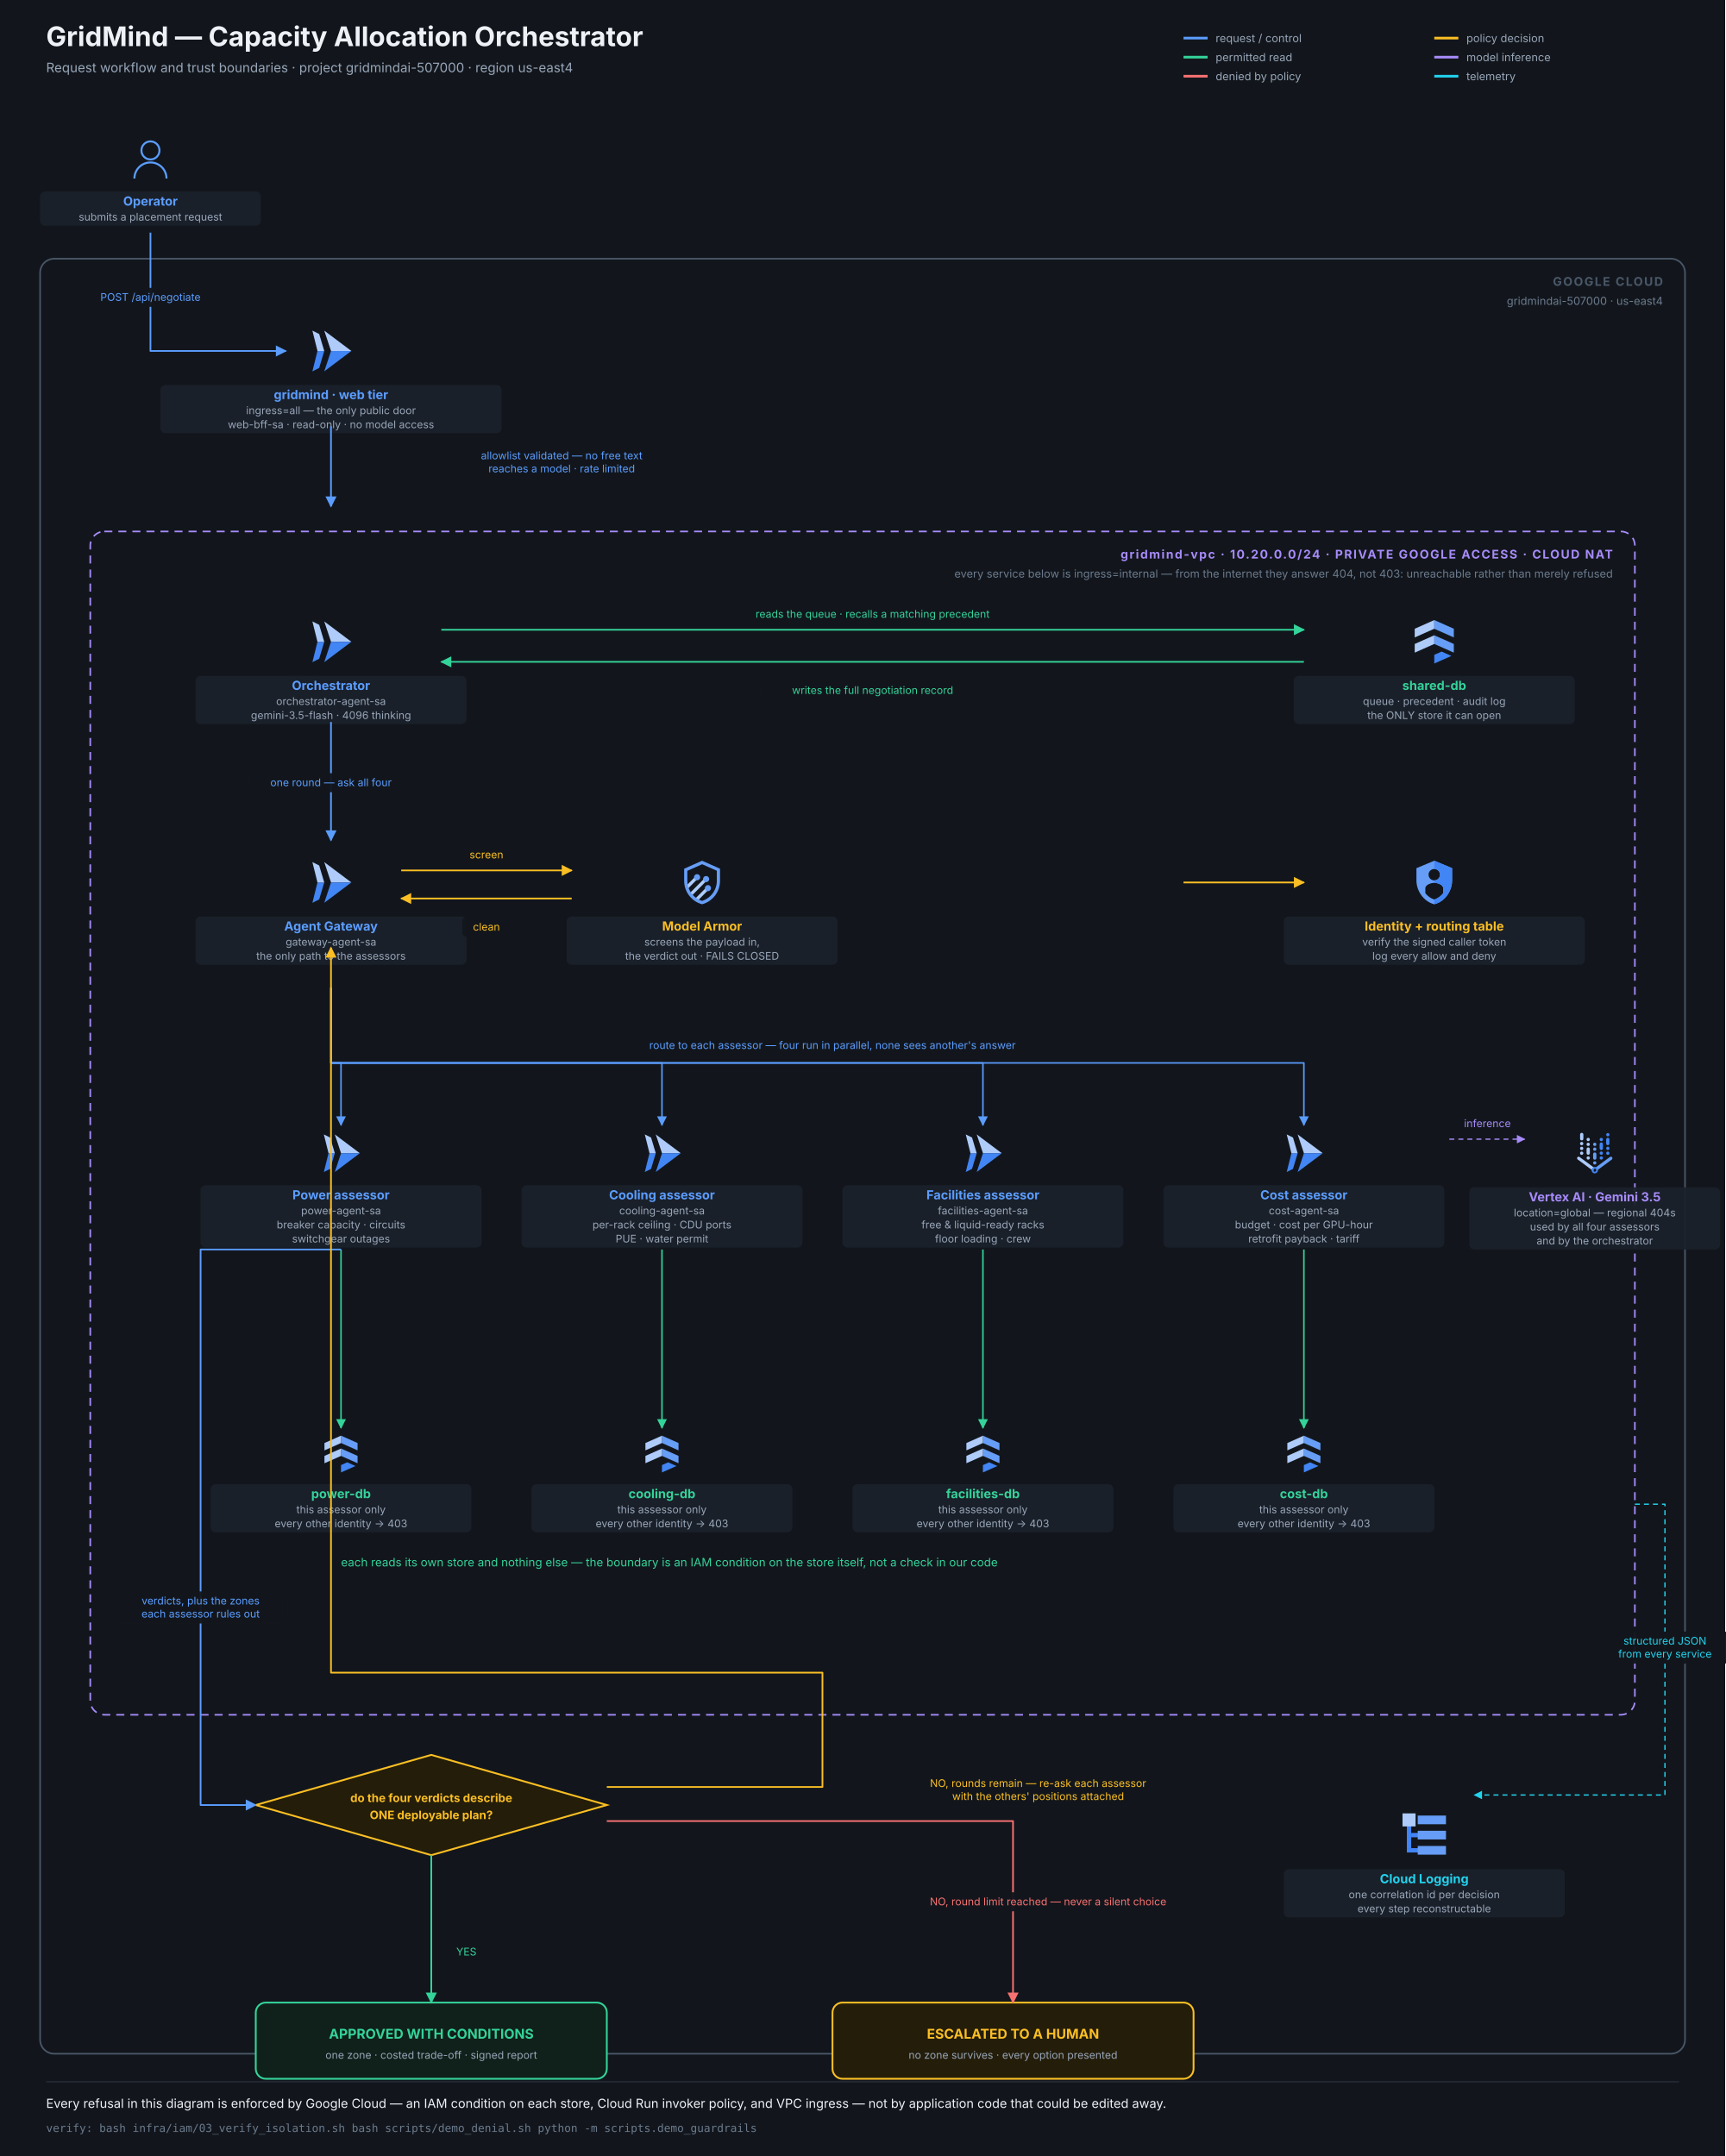
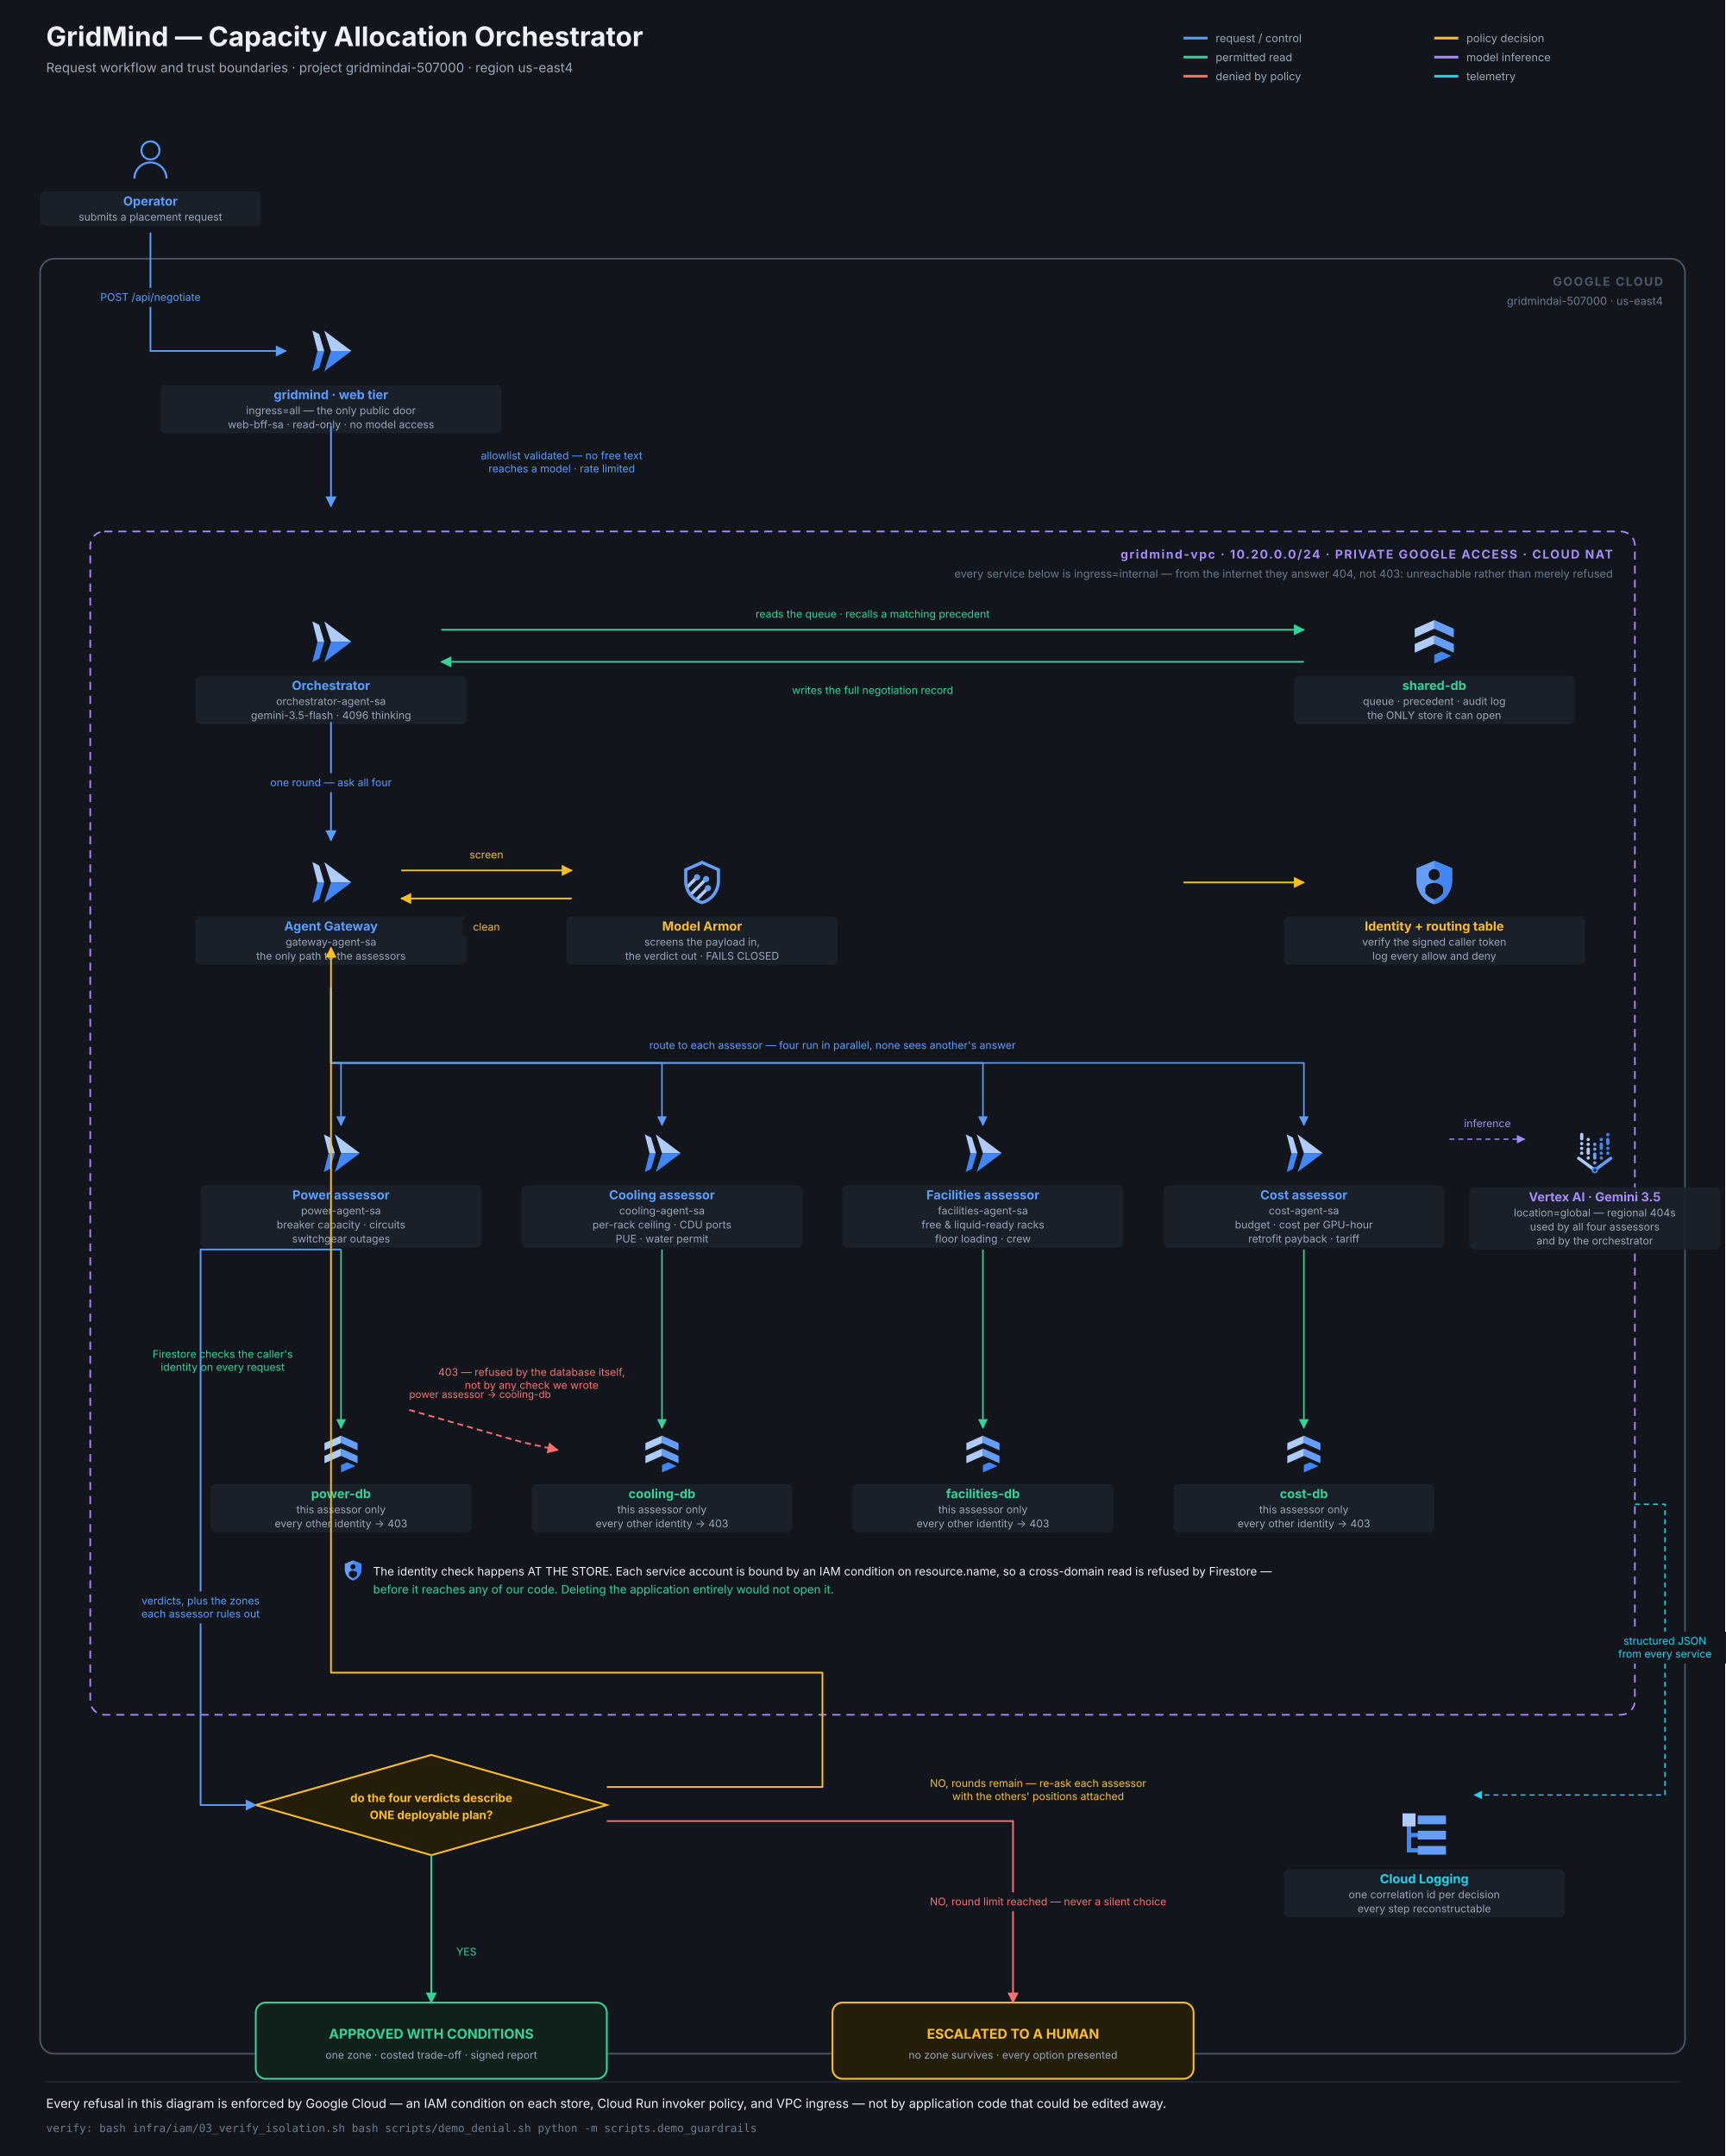
<svg xmlns="http://www.w3.org/2000/svg" width="1720" height="2150" viewBox="0 0 1720 2150" font-family="Inter, Segoe UI, Helvetica, Arial, sans-serif">
  <rect width="1720" height="2150" fill="#12161c" />
  <defs>
    <marker id="mEdge" viewBox="0 0 10 10" refX="9" refY="5" markerWidth="6.5" markerHeight="6.5" orient="auto-start-reverse">
      <path d="M 0 0 L 10 5 L 0 10 z" fill="#8595a8" />
    </marker>
    <marker id="mCy" viewBox="0 0 10 10" refX="9" refY="5" markerWidth="6.5" markerHeight="6.5" orient="auto-start-reverse">
      <path d="M 0 0 L 10 5 L 0 10 z" fill="#5b9dff" />
    </marker>
    <marker id="mGrn" viewBox="0 0 10 10" refX="9" refY="5" markerWidth="6.5" markerHeight="6.5" orient="auto-start-reverse">
      <path d="M 0 0 L 10 5 L 0 10 z" fill="#34d399" />
    </marker>
    <marker id="mRed" viewBox="0 0 10 10" refX="9" refY="5" markerWidth="6.5" markerHeight="6.5" orient="auto-start-reverse">
      <path d="M 0 0 L 10 5 L 0 10 z" fill="#f87171" />
    </marker>
    <marker id="mAmb" viewBox="0 0 10 10" refX="9" refY="5" markerWidth="6.5" markerHeight="6.5" orient="auto-start-reverse">
      <path d="M 0 0 L 10 5 L 0 10 z" fill="#fbbf24" />
    </marker>
    <marker id="mVio" viewBox="0 0 10 10" refX="9" refY="5" markerWidth="6.5" markerHeight="6.5" orient="auto-start-reverse">
      <path d="M 0 0 L 10 5 L 0 10 z" fill="#a78bfa" />
    </marker>
    <marker id="mTeal" viewBox="0 0 10 10" refX="9" refY="5" markerWidth="6.5" markerHeight="6.5" orient="auto-start-reverse">
      <path d="M 0 0 L 10 5 L 0 10 z" fill="#22d3ee" />
    </marker>
    <symbol id="ic-cloud-run" viewBox="0 0 24 24">
      <g data-name="Product Icons">
        <g>
          <polygon fill="#aecbfa" fill-rule="evenodd" points="8.9 2.63 12.02 12 21.38 12 8.9 2.63" />
          <polygon fill-rule="evenodd" fill="#4285f4" points="21.38 12 12.02 12 8.9 21.38 21.38 12" />
          <polygon fill-rule="evenodd" fill="#4285f4" points="3.44 21.38 6.57 19.81 8.9 12 5.78 12 3.44 21.38" />
          <polygon fill="#aecbfa" fill-rule="evenodd" points="3.44 2.63 5.78 12 8.9 12 6.57 4.19 3.44 2.63" />
        </g>
      </g>
    </symbol>
    <symbol id="ic-firestore" viewBox="0 0 24 24">
      <g data-name="Product Icons">
        <g data-name="colored-32/firestore">
          <g>
            <path fill="#669df6" d="M21,13,12,9v4l9,4Zm0-7L12,2V6l9,4Z" />
            <polygon id="Rectangle-7" fill="#aecbfa" points="3 6 12 2 12 6 3 10 3 6" />
            <polygon id="Rectangle-7-2" data-name="Rectangle-7" fill="#aecbfa" points="3 13 12 9 12 13 3 17 3 13" />
            <polygon id="Rectangle-7-3" data-name="Rectangle-7" fill="#4285f4" points="12 18 15.37 16.5 19.88 18.5 12 22 12 18" />
          </g>
        </g>
      </g>
    </symbol>
    <symbol id="ic-vertex-ai" viewBox="0 0 24 24">
      <path d="M20,13.89A.77.77,0,0,0,19,13.73l-7,5.14v.22a.72.72,0,1,1,0,1.43v0a.74.74,0,0,0,.45-.15l7.41-5.47A.76.76,0,0,0,20,13.89Z" fill="#669df6" />
      <path d="M12,20.52a.72.72,0,0,1,0-1.43h0v-.22L5,13.73a.76.76,0,0,0-1,.16.74.74,0,0,0,.16,1l7.41,5.47a.73.73,0,0,0,.44.15v0Z" fill="#aecbfa" />
      <path d="M12,18.34a1.47,1.47,0,1,0,1.47,1.47A1.47,1.47,0,0,0,12,18.34Zm0,2.18a.72.72,0,1,1,.72-.71A.71.71,0,0,1,12,20.52Z" fill="#4285f4" />
      <path d="M6,6.11a.76.76,0,0,1-.75-.75V3.48a.76.76,0,1,1,1.51,0V5.36A.76.76,0,0,1,6,6.11Z" fill="#aecbfa" />
      <circle cx="5.98" cy="12" r="0.76" fill="#aecbfa" />
      <circle cx="5.98" cy="9.79" r="0.76" fill="#aecbfa" />
      <circle cx="5.98" cy="7.57" r="0.76" fill="#aecbfa" />
      <path d="M18,8.31a.76.76,0,0,1-.75-.76V5.67a.75.75,0,1,1,1.5,0V7.55A.75.75,0,0,1,18,8.31Z" fill="#4285f4" />
      <circle cx="18.02" cy="12.01" r="0.76" fill="#4285f4" />
      <circle cx="18.02" cy="9.76" r="0.76" fill="#4285f4" />
      <circle cx="18.02" cy="3.48" r="0.76" fill="#4285f4" />
      <path d="M12,15a.76.76,0,0,1-.75-.75V12.34a.76.76,0,0,1,1.51,0v1.89A.76.76,0,0,1,12,15Z" fill="#669df6" />
      <circle cx="12" cy="16.45" r="0.76" fill="#669df6" />
      <circle cx="12" cy="10.14" r="0.76" fill="#669df6" />
      <circle cx="12" cy="7.92" r="0.76" fill="#669df6" />
      <path d="M15,10.54a.76.76,0,0,1-.75-.75V7.91a.76.76,0,1,1,1.51,0V9.79A.76.76,0,0,1,15,10.54Z" fill="#4285f4" />
      <circle cx="15.01" cy="5.69" r="0.76" fill="#4285f4" />
      <circle cx="15.01" cy="14.19" r="0.76" fill="#4285f4" />
      <circle cx="15.01" cy="11.97" r="0.76" fill="#4285f4" />
      <circle cx="8.99" cy="14.19" r="0.76" fill="#aecbfa" />
      <circle cx="8.99" cy="7.92" r="0.76" fill="#aecbfa" />
      <circle cx="8.99" cy="5.69" r="0.76" fill="#aecbfa" />
      <path d="M9,12.73A.76.76,0,0,1,8.24,12V10.1a.75.75,0,1,1,1.5,0V12A.75.75,0,0,1,9,12.73Z" fill="#aecbfa" />
    </symbol>
    <symbol id="ic-vpc" viewBox="0 0 24 24">
      <g data-name="Product Icons">
        <rect fill="#aecbfa" x="16" y="2" width="6" height="6" />
        <rect fill="#669df6" x="19" y="2" width="3" height="6" />
        <rect fill="#aecbfa" x="16" y="16" width="6" height="6" />
        <rect fill="#669df6" x="19" y="16" width="3" height="6" />
        <rect fill="#aecbfa" x="2" y="2" width="6" height="6" />
        <rect fill="#669df6" x="5" y="2" width="3" height="6" />
        <rect fill="#aecbfa" x="2" y="16" width="6" height="6" />
        <rect fill="#669df6" x="5" y="16" width="3" height="6" />
        <rect fill="#669df6" x="8" y="4" width="8" height="2" />
        <rect fill="#669df6" x="8" y="18" width="8" height="2" />
        <rect fill="#669df6" x="18" y="8" width="2" height="8" />
        <rect fill="#669df6" x="4" y="8" width="2" height="8" />
        <rect fill="#4285f4" x="4" y="8" width="2" height="2" />
        <rect fill="#4285f4" x="18" y="8" width="2" height="2" />
        <rect fill="#4285f4" x="8" y="4" width="2" height="2" />
        <rect fill="#4285f4" x="8" y="18" width="2" height="2" />
      </g>
    </symbol>
    <symbol id="ic-logging" viewBox="0 0 24 24">
      <g data-name="Product Icons">
        <rect fill="#4285f4" x="6" y="11" width="4" height="2" />
        <rect fill="#4285f4" x="4" y="18" width="6" height="2" />
        <g data-name="colored-32/logs">
          <rect fill="none" width="24" height="24" />
          <g>
            <polygon id="Fill-3" fill="#4285f4" points="4 18 6 18 6 6 4 6 4 18" />
            <polygon id="Fill-4" fill="#669df6" points="9 7 22 7 22 3 9 3 9 7" />
            <polygon id="Fill-4-2" data-name="Fill-4" fill="#669df6" points="9 14 22 14 22 10 9 10 9 14" />
            <polygon id="Fill-4-3" data-name="Fill-4" fill="#669df6" points="9 21 22 21 22 17 9 17 9 21" />
            <polygon id="Fill-7" fill="#aecbfa" points="2 8 8 8 8 2 2 2 2 8" />
          </g>
        </g>
      </g>
    </symbol>
    <symbol id="ic-nat" viewBox="0 0 24 24">
      <g data-name="Product Icons">
        <path fill="#4285f4" d="M15.3,11.17c0,.27,0,.54,0,.83s0,.56,0,.83h4.5V11.17Z" />
        <path fill="#4285f4" d="M9.86,5.89H7V7.56h3.93A10,10,0,0,0,9.86,5.89Z" />
        <path fill="#4285f4" d="M11,16.44H7.6v1.67H9.89A10.7,10.7,0,0,0,11,16.44Z" />
        <path fill="#4285f4" d="M12,12a7.45,7.45,0,0,0,0-.83H4.5v1.66H12A7.45,7.45,0,0,0,12,12Z" />
        <path fill="#669df6" d="M3.67,12.48A.48.48,0,1,1,4.14,12,.48.48,0,0,1,3.67,12.48Zm0-2.15A1.67,1.67,0,1,0,5.33,12,1.67,1.67,0,0,0,3.67,10.33Z" />
        <path fill="#669df6" d="M6.17,17.75a.48.48,0,1,1,.47-.48A.47.47,0,0,1,6.17,17.75Zm0-2.14a1.67,1.67,0,1,0,1.66,1.66A1.67,1.67,0,0,0,6.17,15.61Z" />
        <path fill="#669df6" d="M6.17,7.2a.48.48,0,1,1,.47-.47A.47.47,0,0,1,6.17,7.2Zm0-2.14a1.67,1.67,0,1,0,0,3.33,1.67,1.67,0,0,0,0-3.33Z" />
        <polygon fill="#4285f4" points="18.67 14.5 18.67 9.5 22 12 18.67 14.5" />
        <path fill="#4285f4" d="M9.5,22l-.86-1.5A10.73,10.73,0,0,0,12.83,12a10.89,10.89,0,0,0-4.2-8.5L9.5,2a12.53,12.53,0,0,1,5,10A12.46,12.46,0,0,1,9.5,22Z" />
      </g>
    </symbol>
    <symbol id="ic-armor" viewBox="0 0 24 24">
      <g data-name="Product Icons">
        <polygon fill="#aecbfa" points="9.76 20.6 8.72 19.55 14.17 14.07 15.21 15.12 9.76 20.6" />
        <polygon fill="#aecbfa" points="7.03 18.32 5.99 17.27 13.34 9.88 14.38 10.93 7.03 18.32" />
        <polygon fill="#aecbfa" points="5.34 14.98 4.3 13.93 9.18 9.03 10.22 10.08 5.34 14.98" />
        <path fill="#669df6" d="M12,3.61l6.78,3v4.55A9.71,9.71,0,0,1,12,20.48a9.7,9.7,0,0,1-6.78-9.31V6.63l6.78-3M12,2,3.75,5.68v5.49A11.17,11.17,0,0,0,11.85,22L12,22l.15,0a11.17,11.17,0,0,0,8.1-10.78V5.68L12,2Z" />
        <circle fill="#669df6" cx="14.69" cy="14.62" r="1.42" />
        <circle fill="#669df6" cx="13.85" cy="10.45" r="1.42" />
        <circle fill="#669df6" cx="9.69" cy="9.6" r="1.42" />
      </g>
    </symbol>
    <symbol id="ic-iam" viewBox="0 0 24 24">
      <g data-name="Product Icons">
        <g>
          <path fill="#669df6" fill-rule="evenodd" d="M12,2,3.79,5.42v5.63c0,5.06,3.5,9.8,8.21,11,4.71-1.15,8.21-5.89,8.21-10.95V5.42Zm0,3.79a2.63,2.63,0,1,1-1.86.77A2.63,2.63,0,0,1,12,5.79Zm4.11,11.15A8.64,8.64,0,0,1,12,19.87a8.64,8.64,0,0,1-4.11-2.93V14.69c0-1.67,2.74-2.52,4.11-2.52s4.11.85,4.11,2.52v2.25Z" />
          <path fill-rule="evenodd" fill="#4285f4" d="M12,2V5.79a2.63,2.63,0,1,1,0,5.26v1.12c1.37,0,4.11.85,4.11,2.52v2.25A8.64,8.64,0,0,1,12,19.87V22c4.71-1.15,8.21-5.89,8.21-10.95V5.42Z" />
        </g>
      </g>
    </symbol>
    <symbol id="ic-registry" viewBox="0 0 24 24">
      <g>
        <rect y="0" fill="none" width="24" height="24" />
        <polygon fill-rule="evenodd" fill="#5C85DE" points="6,2.4 0.8,5.4 0.8,19.1 6,22.1 6,19.5 3,17.8 3,6.7 6,5  " />
        <polygon fill-rule="evenodd" fill="#3367D6" points="0.8,8 0.8,16.5 3,17.8 3,6.7  " />
        <polygon fill-rule="evenodd" fill="#3367D6" points="0.8,8 3,7.5 3,6.7  " />
        <polygon fill-rule="evenodd" fill="#5C85DE" points="18,2.4 18,5 21,6.7 21,17.8 18,19.5 18,22.1 23.2,19.1 23.2,5.4  " />
        <polygon fill-rule="evenodd" fill="#3367D6" points="21,17.8 23.2,16.5 23.2,8 21,6.7  " />
        <polygon fill-rule="evenodd" fill="#3367D6" points="21,7.5 23.2,8 21,6.7  " />
        <polygon fill-rule="evenodd" fill="#3367D6" points="21,17.1 21,17.8 23.2,16.5  " />
        <g transform="translate(6.86, 6.5)">
          <g transform="translate(4.54, 0)">
            <polygon fill-rule="evenodd" fill="#5C85DE" points="0.6,-1 -2.4,0.6 0.6,2.2 3.6,0.6    " />
            <polygon fill-rule="evenodd" fill="#3367D6" points="1,5.9 3.9,4.3 3.9,1.2 1,2.8    " />
            <polygon fill-rule="evenodd" fill="#3367D6" points="0.3,2.8 -2.7,1.2 -2.7,4.3 0.3,5.9    " />
          </g>
          <g transform="translate(0, 7.97619)">
            <polygon fill-rule="evenodd" fill="#5C85DE" points="1.7,-3.1 -1.2,-1.5 1.7,0.1 4.5,-1.5    " />
            <polygon fill-rule="evenodd" fill="#3367D6" points="1.9,3.8 4.8,2.2 4.8,-1 1.9,0.6    " />
            <polygon fill-rule="evenodd" fill="#3367D6" points="1.4,0.6 -1.5,-1 -1.5,2.2 1.4,3.8    " />
          </g>
          <g transform="translate(9.36, 7.97619)">
            <polygon fill-rule="evenodd" fill="#5C85DE" points="-0.7,-3.1 -3.6,-1.5 -0.7,0.1 2.2,-1.5    " />
            <polygon fill-rule="evenodd" fill="#3367D6" points="-0.4,3.8 2.5,2.2 2.5,-1 -0.4,0.6    " />
            <polygon fill-rule="evenodd" fill="#3367D6" points="-1,0.6 -3.9,-1 -3.9,2.2 -1,3.8    " />
          </g>
        </g>
      </g>
    </symbol>
  </defs>
  <text x="46" y="46" font-family="Inter, Segoe UI, Helvetica, Arial, sans-serif" font-size="27" fill="#eef2f7" font-weight="700" text-anchor="start">GridMind — Capacity Allocation Orchestrator</text>
  <text x="46" y="72" font-family="Inter, Segoe UI, Helvetica, Arial, sans-serif" font-size="13" fill="#98a6b8" font-weight="400" text-anchor="start">Request workflow and trust boundaries  ·  project gridmindai-507000  ·  region us-east4</text>
  <line x1="1180" y1="38" x2="1204" y2="38" stroke="#5b9dff" stroke-width="2.6" />
  <text x="1212" y="42" font-family="Inter, Segoe UI, Helvetica, Arial, sans-serif" font-size="11" fill="#98a6b8" font-weight="400" text-anchor="start">request / control</text>
  <line x1="1180" y1="57" x2="1204" y2="57" stroke="#34d399" stroke-width="2.6" />
  <text x="1212" y="61" font-family="Inter, Segoe UI, Helvetica, Arial, sans-serif" font-size="11" fill="#98a6b8" font-weight="400" text-anchor="start">permitted read</text>
  <line x1="1180" y1="76" x2="1204" y2="76" stroke="#f87171" stroke-width="2.6" />
  <text x="1212" y="80" font-family="Inter, Segoe UI, Helvetica, Arial, sans-serif" font-size="11" fill="#98a6b8" font-weight="400" text-anchor="start">denied by policy</text>
  <line x1="1430" y1="38" x2="1454" y2="38" stroke="#fbbf24" stroke-width="2.6" />
  <text x="1462" y="42" font-family="Inter, Segoe UI, Helvetica, Arial, sans-serif" font-size="11" fill="#98a6b8" font-weight="400" text-anchor="start">policy decision</text>
  <line x1="1430" y1="57" x2="1454" y2="57" stroke="#a78bfa" stroke-width="2.6" />
  <text x="1462" y="61" font-family="Inter, Segoe UI, Helvetica, Arial, sans-serif" font-size="11" fill="#98a6b8" font-weight="400" text-anchor="start">model inference</text>
  <line x1="1430" y1="76" x2="1454" y2="76" stroke="#22d3ee" stroke-width="2.6" />
  <text x="1462" y="80" font-family="Inter, Segoe UI, Helvetica, Arial, sans-serif" font-size="11" fill="#98a6b8" font-weight="400" text-anchor="start">telemetry</text>
  <circle cx="150" cy="150" r="9" fill="none" stroke="#5b9dff" stroke-width="2" />
  <path d="M 134 178 a 16 16 0 0 1 32 0" fill="none" stroke="#5b9dff" stroke-width="2" />
  <rect x="40.0" y="191" width="220" height="34" rx="5" fill="#1b212a" opacity="0.94" />
  <text x="150" y="205" font-family="Inter, Segoe UI, Helvetica, Arial, sans-serif" font-size="12.5" fill="#5b9dff" font-weight="700" text-anchor="middle">Operator</text>
  <text x="150" y="220" font-family="Inter, Segoe UI, Helvetica, Arial, sans-serif" font-size="10.5" fill="#98a6b8" font-weight="400" text-anchor="middle">submits a placement request</text>
  <rect x="40" y="258" width="1640" height="1790" rx="14" fill="none" stroke="#4a5768" stroke-width="1.6" stroke-dasharray="none" />
  <text x="1658" y="285" font-family="Inter, Segoe UI, Helvetica, Arial, sans-serif" font-size="12" fill="#4a5768" font-weight="700" text-anchor="end" letter-spacing="1.3">GOOGLE CLOUD</text>
  <text x="1658" y="304" font-family="Inter, Segoe UI, Helvetica, Arial, sans-serif" font-size="11" fill="#6b7a8d" font-weight="400" text-anchor="end">gridmindai-507000  ·  us-east4</text>
  <use href="#ic-cloud-run" x="304.0" y="324.0" width="52" height="52" />
  <rect x="160.0" y="384.0" width="340" height="48" rx="5" fill="#1b212a" opacity="0.94" />
  <text x="330" y="398.0" font-family="Inter, Segoe UI, Helvetica, Arial, sans-serif" font-size="12.5" fill="#5b9dff" font-weight="700" text-anchor="middle">gridmind · web tier</text>
  <text x="330" y="413.0" font-family="Inter, Segoe UI, Helvetica, Arial, sans-serif" font-size="10.5" fill="#98a6b8" font-weight="400" text-anchor="middle">ingress=all — the only public door</text>
  <text x="330" y="427.0" font-family="Inter, Segoe UI, Helvetica, Arial, sans-serif" font-size="10.5" fill="#98a6b8" font-weight="400" text-anchor="middle">web-bff-sa · read-only · no model access</text>
  <path d="M 150 232 L 150 350 L 285 350" stroke="#5b9dff" stroke-width="1.7" fill="none" marker-end="url(#mCy)" stroke-linejoin="round" />
  <rect x="83.525" y="287" width="132.95" height="19" rx="4" fill="#12161c" opacity="0.96" />
  <text x="150" y="300" font-family="Inter, Segoe UI, Helvetica, Arial, sans-serif" font-size="10.5" fill="#5b9dff" font-weight="400" text-anchor="middle">POST /api/negotiate</text>
  <path d="M 330 425 L 330 505" stroke="#5b9dff" stroke-width="1.7" fill="none" marker-end="url(#mCy)" stroke-linejoin="round" />
  <rect x="448.15" y="445" width="223.7" height="32" rx="4" fill="#12161c" opacity="0.96" />
  <text x="560" y="458" font-family="Inter, Segoe UI, Helvetica, Arial, sans-serif" font-size="10.5" fill="#5b9dff" font-weight="400" text-anchor="middle">allowlist validated — no free text</text>
  <text x="560" y="471" font-family="Inter, Segoe UI, Helvetica, Arial, sans-serif" font-size="10.5" fill="#5b9dff" font-weight="400" text-anchor="middle">reaches a model  ·  rate limited</text>
  <rect x="90" y="530" width="1540" height="1180" rx="14" fill="none" stroke="#a78bfa" stroke-width="1.6" stroke-dasharray="8 6" />
  <text x="1608" y="557" font-family="Inter, Segoe UI, Helvetica, Arial, sans-serif" font-size="12" fill="#a78bfa" font-weight="700" text-anchor="end" letter-spacing="1.3">gridmind-vpc  ·  10.20.0.0/24  ·  PRIVATE GOOGLE ACCESS  ·  CLOUD NAT</text>
  <text x="1608" y="576" font-family="Inter, Segoe UI, Helvetica, Arial, sans-serif" font-size="11" fill="#6b7a8d" font-weight="400" text-anchor="end">every service below is ingress=internal — from the internet they answer 404, not 403: unreachable rather than merely refused</text>
  <use href="#ic-cloud-run" x="304.0" y="614.0" width="52" height="52" />
  <rect x="195.0" y="674.0" width="270" height="48" rx="5" fill="#1b212a" opacity="0.94" />
  <text x="330" y="688.0" font-family="Inter, Segoe UI, Helvetica, Arial, sans-serif" font-size="12.5" fill="#5b9dff" font-weight="700" text-anchor="middle">Orchestrator</text>
  <text x="330" y="703.0" font-family="Inter, Segoe UI, Helvetica, Arial, sans-serif" font-size="10.5" fill="#98a6b8" font-weight="400" text-anchor="middle">orchestrator-agent-sa</text>
  <text x="330" y="717.0" font-family="Inter, Segoe UI, Helvetica, Arial, sans-serif" font-size="10.5" fill="#98a6b8" font-weight="400" text-anchor="middle">gemini-3.5-flash · 4096 thinking</text>
  <use href="#ic-firestore" x="1404.0" y="614.0" width="52" height="52" />
  <rect x="1290.0" y="674.0" width="280" height="48" rx="5" fill="#1b212a" opacity="0.94" />
  <text x="1430" y="688.0" font-family="Inter, Segoe UI, Helvetica, Arial, sans-serif" font-size="12.5" fill="#34d399" font-weight="700" text-anchor="middle">shared-db</text>
  <text x="1430" y="703.0" font-family="Inter, Segoe UI, Helvetica, Arial, sans-serif" font-size="10.5" fill="#98a6b8" font-weight="400" text-anchor="middle">queue · precedent · audit log</text>
  <text x="1430" y="717.0" font-family="Inter, Segoe UI, Helvetica, Arial, sans-serif" font-size="10.5" fill="#98a6b8" font-weight="400" text-anchor="middle">the ONLY store it can open</text>
  <path d="M 440 628 L 1300 628" stroke="#34d399" stroke-width="1.7" fill="none" marker-end="url(#mGrn)" stroke-linejoin="round" />
  <rect x="715.8" y="603" width="308.4" height="19" rx="4" fill="#12161c" opacity="0.96" />
  <text x="870" y="616" font-family="Inter, Segoe UI, Helvetica, Arial, sans-serif" font-size="10.5" fill="#34d399" font-weight="400" text-anchor="middle">reads the queue  ·  recalls a matching precedent</text>
  <path d="M 1300 660 L 440 660" stroke="#34d399" stroke-width="1.7" fill="none" marker-end="url(#mGrn)" stroke-linejoin="round" />
  <rect x="758.15" y="679" width="223.7" height="19" rx="4" fill="#12161c" opacity="0.96" />
  <text x="870" y="692" font-family="Inter, Segoe UI, Helvetica, Arial, sans-serif" font-size="10.5" fill="#34d399" font-weight="400" text-anchor="middle">writes the full negotiation record</text>
  <use href="#ic-cloud-run" x="304.0" y="854.0" width="52" height="52" />
  <rect x="195.0" y="914.0" width="270" height="48" rx="5" fill="#1b212a" opacity="0.94" />
  <text x="330" y="928.0" font-family="Inter, Segoe UI, Helvetica, Arial, sans-serif" font-size="12.5" fill="#5b9dff" font-weight="700" text-anchor="middle">Agent Gateway</text>
  <text x="330" y="943.0" font-family="Inter, Segoe UI, Helvetica, Arial, sans-serif" font-size="10.5" fill="#98a6b8" font-weight="400" text-anchor="middle">gateway-agent-sa</text>
  <text x="330" y="957.0" font-family="Inter, Segoe UI, Helvetica, Arial, sans-serif" font-size="10.5" fill="#98a6b8" font-weight="400" text-anchor="middle">the only path to the assessors</text>
  <path d="M 330 720 L 330 838" stroke="#5b9dff" stroke-width="1.7" fill="none" marker-end="url(#mCy)" stroke-linejoin="round" />
  <rect x="248.4" y="771" width="163.2" height="19" rx="4" fill="#12161c" opacity="0.96" />
  <text x="330" y="784" font-family="Inter, Segoe UI, Helvetica, Arial, sans-serif" font-size="10.5" fill="#5b9dff" font-weight="400" text-anchor="middle">one round — ask all four</text>
  <use href="#ic-armor" x="674.0" y="854.0" width="52" height="52" />
  <rect x="565.0" y="914.0" width="270" height="48" rx="5" fill="#1b212a" opacity="0.94" />
  <text x="700" y="928.0" font-family="Inter, Segoe UI, Helvetica, Arial, sans-serif" font-size="12.5" fill="#fbbf24" font-weight="700" text-anchor="middle">Model Armor</text>
  <text x="700" y="943.0" font-family="Inter, Segoe UI, Helvetica, Arial, sans-serif" font-size="10.5" fill="#98a6b8" font-weight="400" text-anchor="middle">screens the payload in,</text>
  <text x="700" y="957.0" font-family="Inter, Segoe UI, Helvetica, Arial, sans-serif" font-size="10.5" fill="#98a6b8" font-weight="400" text-anchor="middle">the verdict out · FAILS CLOSED</text>
  <path d="M 400 868 L 570 868" stroke="#fbbf24" stroke-width="1.7" fill="none" marker-end="url(#mAmb)" stroke-linejoin="round" />
  <rect x="457.85" y="843" width="54.3" height="19" rx="4" fill="#12161c" opacity="0.96" />
  <text x="485" y="856" font-family="Inter, Segoe UI, Helvetica, Arial, sans-serif" font-size="10.5" fill="#fbbf24" font-weight="400" text-anchor="middle">screen</text>
  <path d="M 570 896 L 400 896" stroke="#fbbf24" stroke-width="1.7" fill="none" marker-end="url(#mAmb)" stroke-linejoin="round" />
  <rect x="460.875" y="915" width="48.25" height="19" rx="4" fill="#12161c" opacity="0.96" />
  <text x="485" y="928" font-family="Inter, Segoe UI, Helvetica, Arial, sans-serif" font-size="10.5" fill="#fbbf24" font-weight="400" text-anchor="middle">clean</text>
  <use href="#ic-iam" x="1404.0" y="854.0" width="52" height="52" />
  <rect x="1280.0" y="914.0" width="300" height="48" rx="5" fill="#1b212a" opacity="0.94" />
  <text x="1430" y="928.0" font-family="Inter, Segoe UI, Helvetica, Arial, sans-serif" font-size="12.5" fill="#fbbf24" font-weight="700" text-anchor="middle">Identity + routing table</text>
  <text x="1430" y="943.0" font-family="Inter, Segoe UI, Helvetica, Arial, sans-serif" font-size="10.5" fill="#98a6b8" font-weight="400" text-anchor="middle">verify the signed caller token</text>
  <text x="1430" y="957.0" font-family="Inter, Segoe UI, Helvetica, Arial, sans-serif" font-size="10.5" fill="#98a6b8" font-weight="400" text-anchor="middle">log every allow and deny</text>
  <path d="M 1180 880 L 1300 880" stroke="#fbbf24" stroke-width="1.7" fill="none" marker-end="url(#mAmb)" stroke-linejoin="round" />
  <use href="#ic-cloud-run" x="316.0" y="1126.0" width="48" height="48" />
  <rect x="200.0" y="1182.0" width="280" height="62" rx="5" fill="#1b212a" opacity="0.94" />
  <text x="340" y="1196.0" font-family="Inter, Segoe UI, Helvetica, Arial, sans-serif" font-size="12.5" fill="#5b9dff" font-weight="700" text-anchor="middle">Power assessor</text>
  <text x="340" y="1211.0" font-family="Inter, Segoe UI, Helvetica, Arial, sans-serif" font-size="10.5" fill="#98a6b8" font-weight="400" text-anchor="middle">power-agent-sa</text>
  <text x="340" y="1225.0" font-family="Inter, Segoe UI, Helvetica, Arial, sans-serif" font-size="10.5" fill="#98a6b8" font-weight="400" text-anchor="middle">breaker capacity · circuits</text>
  <text x="340" y="1239.0" font-family="Inter, Segoe UI, Helvetica, Arial, sans-serif" font-size="10.5" fill="#98a6b8" font-weight="400" text-anchor="middle">switchgear outages</text>
  <path d="M 330 985 L 330 1060 L 340 1060 L 340 1122" stroke="#5b9dff" stroke-width="1.5" fill="none" marker-end="url(#mCy)" stroke-linejoin="round" />
  <rect x="600.175" y="1033" width="459.65" height="19" rx="4" fill="#12161c" opacity="0.96" />
  <text x="830" y="1046" font-family="Inter, Segoe UI, Helvetica, Arial, sans-serif" font-size="10.5" fill="#5b9dff" font-weight="400" text-anchor="middle">route to each assessor — four run in parallel, none sees another's answer</text>
  <use href="#ic-cloud-run" x="636.0" y="1126.0" width="48" height="48" />
  <rect x="520.0" y="1182.0" width="280" height="62" rx="5" fill="#1b212a" opacity="0.94" />
  <text x="660" y="1196.0" font-family="Inter, Segoe UI, Helvetica, Arial, sans-serif" font-size="12.5" fill="#5b9dff" font-weight="700" text-anchor="middle">Cooling assessor</text>
  <text x="660" y="1211.0" font-family="Inter, Segoe UI, Helvetica, Arial, sans-serif" font-size="10.5" fill="#98a6b8" font-weight="400" text-anchor="middle">cooling-agent-sa</text>
  <text x="660" y="1225.0" font-family="Inter, Segoe UI, Helvetica, Arial, sans-serif" font-size="10.5" fill="#98a6b8" font-weight="400" text-anchor="middle">per-rack ceiling · CDU ports</text>
  <text x="660" y="1239.0" font-family="Inter, Segoe UI, Helvetica, Arial, sans-serif" font-size="10.5" fill="#98a6b8" font-weight="400" text-anchor="middle">PUE · water permit</text>
  <path d="M 330 985 L 330 1060 L 660 1060 L 660 1122" stroke="#5b9dff" stroke-width="1.5" fill="none" marker-end="url(#mCy)" stroke-linejoin="round" />
  <use href="#ic-cloud-run" x="956.0" y="1126.0" width="48" height="48" />
  <rect x="840.0" y="1182.0" width="280" height="62" rx="5" fill="#1b212a" opacity="0.94" />
  <text x="980" y="1196.0" font-family="Inter, Segoe UI, Helvetica, Arial, sans-serif" font-size="12.5" fill="#5b9dff" font-weight="700" text-anchor="middle">Facilities assessor</text>
  <text x="980" y="1211.0" font-family="Inter, Segoe UI, Helvetica, Arial, sans-serif" font-size="10.5" fill="#98a6b8" font-weight="400" text-anchor="middle">facilities-agent-sa</text>
  <text x="980" y="1225.0" font-family="Inter, Segoe UI, Helvetica, Arial, sans-serif" font-size="10.5" fill="#98a6b8" font-weight="400" text-anchor="middle">free &amp; liquid-ready racks</text>
  <text x="980" y="1239.0" font-family="Inter, Segoe UI, Helvetica, Arial, sans-serif" font-size="10.5" fill="#98a6b8" font-weight="400" text-anchor="middle">floor loading · crew</text>
  <path d="M 330 985 L 330 1060 L 980 1060 L 980 1122" stroke="#5b9dff" stroke-width="1.5" fill="none" marker-end="url(#mCy)" stroke-linejoin="round" />
  <use href="#ic-cloud-run" x="1276.0" y="1126.0" width="48" height="48" />
  <rect x="1160.0" y="1182.0" width="280" height="62" rx="5" fill="#1b212a" opacity="0.94" />
  <text x="1300" y="1196.0" font-family="Inter, Segoe UI, Helvetica, Arial, sans-serif" font-size="12.5" fill="#5b9dff" font-weight="700" text-anchor="middle">Cost assessor</text>
  <text x="1300" y="1211.0" font-family="Inter, Segoe UI, Helvetica, Arial, sans-serif" font-size="10.5" fill="#98a6b8" font-weight="400" text-anchor="middle">cost-agent-sa</text>
  <text x="1300" y="1225.0" font-family="Inter, Segoe UI, Helvetica, Arial, sans-serif" font-size="10.5" fill="#98a6b8" font-weight="400" text-anchor="middle">budget · cost per GPU-hour</text>
  <text x="1300" y="1239.0" font-family="Inter, Segoe UI, Helvetica, Arial, sans-serif" font-size="10.5" fill="#98a6b8" font-weight="400" text-anchor="middle">retrofit payback · tariff</text>
  <path d="M 330 985 L 330 1060 L 1300 1060 L 1300 1122" stroke="#5b9dff" stroke-width="1.5" fill="none" marker-end="url(#mCy)" stroke-linejoin="round" />
  <use href="#ic-firestore" x="318.0" y="1428.0" width="44" height="44" />
  <rect x="210.0" y="1480.0" width="260" height="48" rx="5" fill="#1b212a" opacity="0.94" />
  <text x="340" y="1494.0" font-family="Inter, Segoe UI, Helvetica, Arial, sans-serif" font-size="12.5" fill="#34d399" font-weight="700" text-anchor="middle">power-db</text>
  <text x="340" y="1509.0" font-family="Inter, Segoe UI, Helvetica, Arial, sans-serif" font-size="10.5" fill="#98a6b8" font-weight="400" text-anchor="middle">this assessor only</text>
  <text x="340" y="1523.0" font-family="Inter, Segoe UI, Helvetica, Arial, sans-serif" font-size="10.5" fill="#98a6b8" font-weight="400" text-anchor="middle">every other identity → 403</text>
  <path d="M 340 1246 L 340 1424" stroke="#34d399" stroke-width="1.5" fill="none" marker-end="url(#mGrn)" stroke-linejoin="round" />
+   <rect x="125.275" y="1341" width="193.45" height="32" rx="4" fill="#12161c" opacity="0.96" />
+   <text x="222" y="1354" font-family="Inter, Segoe UI, Helvetica, Arial, sans-serif" font-size="10.5" fill="#34d399" font-weight="400" text-anchor="middle">Firestore checks the caller's</text>
+   <text x="222" y="1367" font-family="Inter, Segoe UI, Helvetica, Arial, sans-serif" font-size="10.5" fill="#34d399" font-weight="400" text-anchor="middle">identity on every request</text>
  <use href="#ic-firestore" x="638.0" y="1428.0" width="44" height="44" />
  <rect x="530.0" y="1480.0" width="260" height="48" rx="5" fill="#1b212a" opacity="0.94" />
  <text x="660" y="1494.0" font-family="Inter, Segoe UI, Helvetica, Arial, sans-serif" font-size="12.5" fill="#34d399" font-weight="700" text-anchor="middle">cooling-db</text>
  <text x="660" y="1509.0" font-family="Inter, Segoe UI, Helvetica, Arial, sans-serif" font-size="10.5" fill="#98a6b8" font-weight="400" text-anchor="middle">this assessor only</text>
  <text x="660" y="1523.0" font-family="Inter, Segoe UI, Helvetica, Arial, sans-serif" font-size="10.5" fill="#98a6b8" font-weight="400" text-anchor="middle">every other identity → 403</text>
  <path d="M 660 1246 L 660 1424" stroke="#34d399" stroke-width="1.5" fill="none" marker-end="url(#mGrn)" stroke-linejoin="round" />
  <use href="#ic-firestore" x="958.0" y="1428.0" width="44" height="44" />
  <rect x="850.0" y="1480.0" width="260" height="48" rx="5" fill="#1b212a" opacity="0.94" />
  <text x="980" y="1494.0" font-family="Inter, Segoe UI, Helvetica, Arial, sans-serif" font-size="12.5" fill="#34d399" font-weight="700" text-anchor="middle">facilities-db</text>
  <text x="980" y="1509.0" font-family="Inter, Segoe UI, Helvetica, Arial, sans-serif" font-size="10.5" fill="#98a6b8" font-weight="400" text-anchor="middle">this assessor only</text>
  <text x="980" y="1523.0" font-family="Inter, Segoe UI, Helvetica, Arial, sans-serif" font-size="10.5" fill="#98a6b8" font-weight="400" text-anchor="middle">every other identity → 403</text>
  <path d="M 980 1246 L 980 1424" stroke="#34d399" stroke-width="1.5" fill="none" marker-end="url(#mGrn)" stroke-linejoin="round" />
  <use href="#ic-firestore" x="1278.0" y="1428.0" width="44" height="44" />
  <rect x="1170.0" y="1480.0" width="260" height="48" rx="5" fill="#1b212a" opacity="0.94" />
  <text x="1300" y="1494.0" font-family="Inter, Segoe UI, Helvetica, Arial, sans-serif" font-size="12.5" fill="#34d399" font-weight="700" text-anchor="middle">cost-db</text>
  <text x="1300" y="1509.0" font-family="Inter, Segoe UI, Helvetica, Arial, sans-serif" font-size="10.5" fill="#98a6b8" font-weight="400" text-anchor="middle">this assessor only</text>
  <text x="1300" y="1523.0" font-family="Inter, Segoe UI, Helvetica, Arial, sans-serif" font-size="10.5" fill="#98a6b8" font-weight="400" text-anchor="middle">every other identity → 403</text>
  <path d="M 1300 1246 L 1300 1424" stroke="#34d399" stroke-width="1.5" fill="none" marker-end="url(#mGrn)" stroke-linejoin="round" />
-   <text x="340" y="1562" font-family="Inter, Segoe UI, Helvetica, Arial, sans-serif" font-size="11.5" fill="#34d399" font-weight="400" text-anchor="start">each reads its own store and nothing else — the boundary is an IAM condition on the store itself, not a check in our code</text>
+   <path d="M 408 1406 L 520 1438 L 556 1446" stroke="#f87171" stroke-width="1.7" fill="none" marker-end="url(#mRed)" stroke-linejoin="round" stroke-dasharray="6 4" />
+   <rect x="409.075" y="1359" width="241.85" height="32" rx="4" fill="#12161c" opacity="0.96" />
+   <text x="530" y="1372" font-family="Inter, Segoe UI, Helvetica, Arial, sans-serif" font-size="10.5" fill="#f87171" font-weight="400" text-anchor="middle">403 — refused by the database itself,</text>
+   <text x="530" y="1385" font-family="Inter, Segoe UI, Helvetica, Arial, sans-serif" font-size="10.5" fill="#f87171" font-weight="400" text-anchor="middle">not by any check we wrote</text>
+   <text x="408" y="1394" font-family="Inter, Segoe UI, Helvetica, Arial, sans-serif" font-size="10" fill="#f87171" font-weight="400" text-anchor="start">power assessor → cooling-db</text>
+   <use href="#ic-iam" x="340" y="1554" width="24" height="24" />
+   <text x="372" y="1571" font-family="Inter, Segoe UI, Helvetica, Arial, sans-serif" font-size="11.5" fill="#eef2f7" font-weight="400" text-anchor="start">The identity check happens AT THE STORE. Each service account is bound by an IAM condition on resource.name, so a cross-domain read is refused by Firestore —</text>
+   <text x="372" y="1589" font-family="Inter, Segoe UI, Helvetica, Arial, sans-serif" font-size="11.5" fill="#34d399" font-weight="400" text-anchor="start">before it reaches any of our code. Deleting the application entirely would not open it.</text>
  <use href="#ic-vertex-ai" x="1564.0" y="1124.0" width="52" height="52" />
  <rect x="1465.0" y="1184.0" width="250" height="62" rx="5" fill="#1b212a" opacity="0.94" />
  <text x="1590" y="1198.0" font-family="Inter, Segoe UI, Helvetica, Arial, sans-serif" font-size="12.5" fill="#a78bfa" font-weight="700" text-anchor="middle">Vertex AI · Gemini 3.5</text>
  <text x="1590" y="1213.0" font-family="Inter, Segoe UI, Helvetica, Arial, sans-serif" font-size="10.5" fill="#98a6b8" font-weight="400" text-anchor="middle">location=global — regional 404s</text>
  <text x="1590" y="1227.0" font-family="Inter, Segoe UI, Helvetica, Arial, sans-serif" font-size="10.5" fill="#98a6b8" font-weight="400" text-anchor="middle">used by all four assessors</text>
  <text x="1590" y="1241.0" font-family="Inter, Segoe UI, Helvetica, Arial, sans-serif" font-size="10.5" fill="#98a6b8" font-weight="400" text-anchor="middle">and by the orchestrator</text>
  <path d="M 1445 1136 L 1520 1136" stroke="#a78bfa" stroke-width="1.3" fill="none" marker-end="url(#mVio)" stroke-linejoin="round" stroke-dasharray="5 4" />
  <rect x="1446.775" y="1111" width="72.45" height="19" rx="4" fill="#12161c" opacity="0.96" />
  <text x="1483" y="1124" font-family="Inter, Segoe UI, Helvetica, Arial, sans-serif" font-size="10.5" fill="#a78bfa" font-weight="400" text-anchor="middle">inference</text>
  <path d="M 430 1750.0 L 605.0 1800 L 430 1850.0 L 255.0 1800 Z" fill="#241d0a" stroke="#fbbf24" stroke-width="1.8" />
  <text x="430" y="1797" font-family="Inter, Segoe UI, Helvetica, Arial, sans-serif" font-size="11.5" fill="#fbbf24" font-weight="700" text-anchor="middle">do the four verdicts describe</text>
  <text x="430" y="1814" font-family="Inter, Segoe UI, Helvetica, Arial, sans-serif" font-size="11.5" fill="#fbbf24" font-weight="700" text-anchor="middle">ONE deployable plan?</text>
  <path d="M 340 1246 L 200 1246 L 200 1800 L 255 1800" stroke="#5b9dff" stroke-width="1.7" fill="none" marker-end="url(#mCy)" stroke-linejoin="round" />
  <rect x="118.4" y="1587" width="163.2" height="32" rx="4" fill="#12161c" opacity="0.96" />
  <text x="200" y="1600" font-family="Inter, Segoe UI, Helvetica, Arial, sans-serif" font-size="10.5" fill="#5b9dff" font-weight="400" text-anchor="middle">verdicts, plus the zones</text>
  <text x="200" y="1613" font-family="Inter, Segoe UI, Helvetica, Arial, sans-serif" font-size="10.5" fill="#5b9dff" font-weight="400" text-anchor="middle">each assessor rules out</text>
  <path d="M 605 1782 L 820 1782 L 820 1668 L 330 1668 L 330 945" stroke="#fbbf24" stroke-width="1.7" fill="none" marker-end="url(#mAmb)" stroke-linejoin="round" />
  <rect x="905.0" y="1769" width="260.0" height="32" rx="4" fill="#12161c" opacity="0.96" />
  <text x="1035" y="1782" font-family="Inter, Segoe UI, Helvetica, Arial, sans-serif" font-size="10.5" fill="#fbbf24" font-weight="400" text-anchor="middle">NO, rounds remain — re-ask each assessor</text>
  <text x="1035" y="1795" font-family="Inter, Segoe UI, Helvetica, Arial, sans-serif" font-size="10.5" fill="#fbbf24" font-weight="400" text-anchor="middle">with the others' positions attached</text>
  <rect x="255.0" y="1997.0" width="350" height="76" rx="10" fill="#10201a" stroke="#34d399" stroke-width="1.8" />
  <text x="430" y="2033" font-family="Inter, Segoe UI, Helvetica, Arial, sans-serif" font-size="13.5" fill="#34d399" font-weight="700" text-anchor="middle">APPROVED WITH CONDITIONS</text>
  <text x="430" y="2053" font-family="Inter, Segoe UI, Helvetica, Arial, sans-serif" font-size="10.5" fill="#98a6b8" font-weight="400" text-anchor="middle">one zone · costed trade-off · signed report</text>
  <path d="M 430 1850 L 430 1997" stroke="#34d399" stroke-width="1.7" fill="none" marker-end="url(#mGrn)" stroke-linejoin="round" />
  <rect x="446.925" y="1937" width="36.15" height="19" rx="4" fill="#12161c" opacity="0.96" />
  <text x="465" y="1950" font-family="Inter, Segoe UI, Helvetica, Arial, sans-serif" font-size="10.5" fill="#34d399" font-weight="400" text-anchor="middle">YES</text>
  <rect x="830.0" y="1997.0" width="360" height="76" rx="10" fill="#241d0a" stroke="#fbbf24" stroke-width="1.8" />
  <text x="1010" y="2033" font-family="Inter, Segoe UI, Helvetica, Arial, sans-serif" font-size="13.5" fill="#fbbf24" font-weight="700" text-anchor="middle">ESCALATED TO A HUMAN</text>
  <text x="1010" y="2053" font-family="Inter, Segoe UI, Helvetica, Arial, sans-serif" font-size="10.5" fill="#98a6b8" font-weight="400" text-anchor="middle">no zone survives · every option presented</text>
  <path d="M 605 1816 L 1010 1816 L 1010 1997" stroke="#f87171" stroke-width="1.7" fill="none" marker-end="url(#mRed)" stroke-linejoin="round" />
  <rect x="893.825" y="1887" width="302.35" height="19" rx="4" fill="#12161c" opacity="0.96" />
  <text x="1045" y="1900" font-family="Inter, Segoe UI, Helvetica, Arial, sans-serif" font-size="10.5" fill="#f87171" font-weight="400" text-anchor="middle">NO, round limit reached — never a silent choice</text>
  <use href="#ic-logging" x="1394.0" y="1804.0" width="52" height="52" />
  <rect x="1280.0" y="1864.0" width="280" height="48" rx="5" fill="#1b212a" opacity="0.94" />
  <text x="1420" y="1878.0" font-family="Inter, Segoe UI, Helvetica, Arial, sans-serif" font-size="12.5" fill="#22d3ee" font-weight="700" text-anchor="middle">Cloud Logging</text>
  <text x="1420" y="1893.0" font-family="Inter, Segoe UI, Helvetica, Arial, sans-serif" font-size="10.5" fill="#98a6b8" font-weight="400" text-anchor="middle">one correlation id per decision</text>
  <text x="1420" y="1907.0" font-family="Inter, Segoe UI, Helvetica, Arial, sans-serif" font-size="10.5" fill="#98a6b8" font-weight="400" text-anchor="middle">every step reconstructable</text>
  <path d="M 1630 1500 L 1660 1500 L 1660 1790 L 1470 1790" stroke="#22d3ee" stroke-width="1.3" fill="none" marker-end="url(#mTeal)" stroke-linejoin="round" stroke-dasharray="5 4" />
  <rect x="1596.55" y="1627" width="126.9" height="32" rx="4" fill="#12161c" opacity="0.96" />
  <text x="1660" y="1640" font-family="Inter, Segoe UI, Helvetica, Arial, sans-serif" font-size="10.5" fill="#22d3ee" font-weight="400" text-anchor="middle">structured JSON</text>
  <text x="1660" y="1653" font-family="Inter, Segoe UI, Helvetica, Arial, sans-serif" font-size="10.5" fill="#22d3ee" font-weight="400" text-anchor="middle">from every service</text>
  <line x1="46" y1="2076" x2="1674" y2="2076" stroke="#2a323d" stroke-width="1" />
  <text x="46" y="2102" font-family="Inter, Segoe UI, Helvetica, Arial, sans-serif" font-size="12.5" fill="#eef2f7" font-weight="400" text-anchor="start">Every refusal in this diagram is enforced by Google Cloud — an IAM condition on each store, Cloud Run invoker policy, and VPC ingress — not by application code that could be edited away.</text>
  <text x="46" y="2126" font-family="JetBrains Mono, Consolas, monospace" font-size="11" fill="#6b7a8d" font-weight="400" text-anchor="start">verify:   bash infra/iam/03_verify_isolation.sh       bash scripts/demo_denial.sh       python -m scripts.demo_guardrails</text>
</svg>
